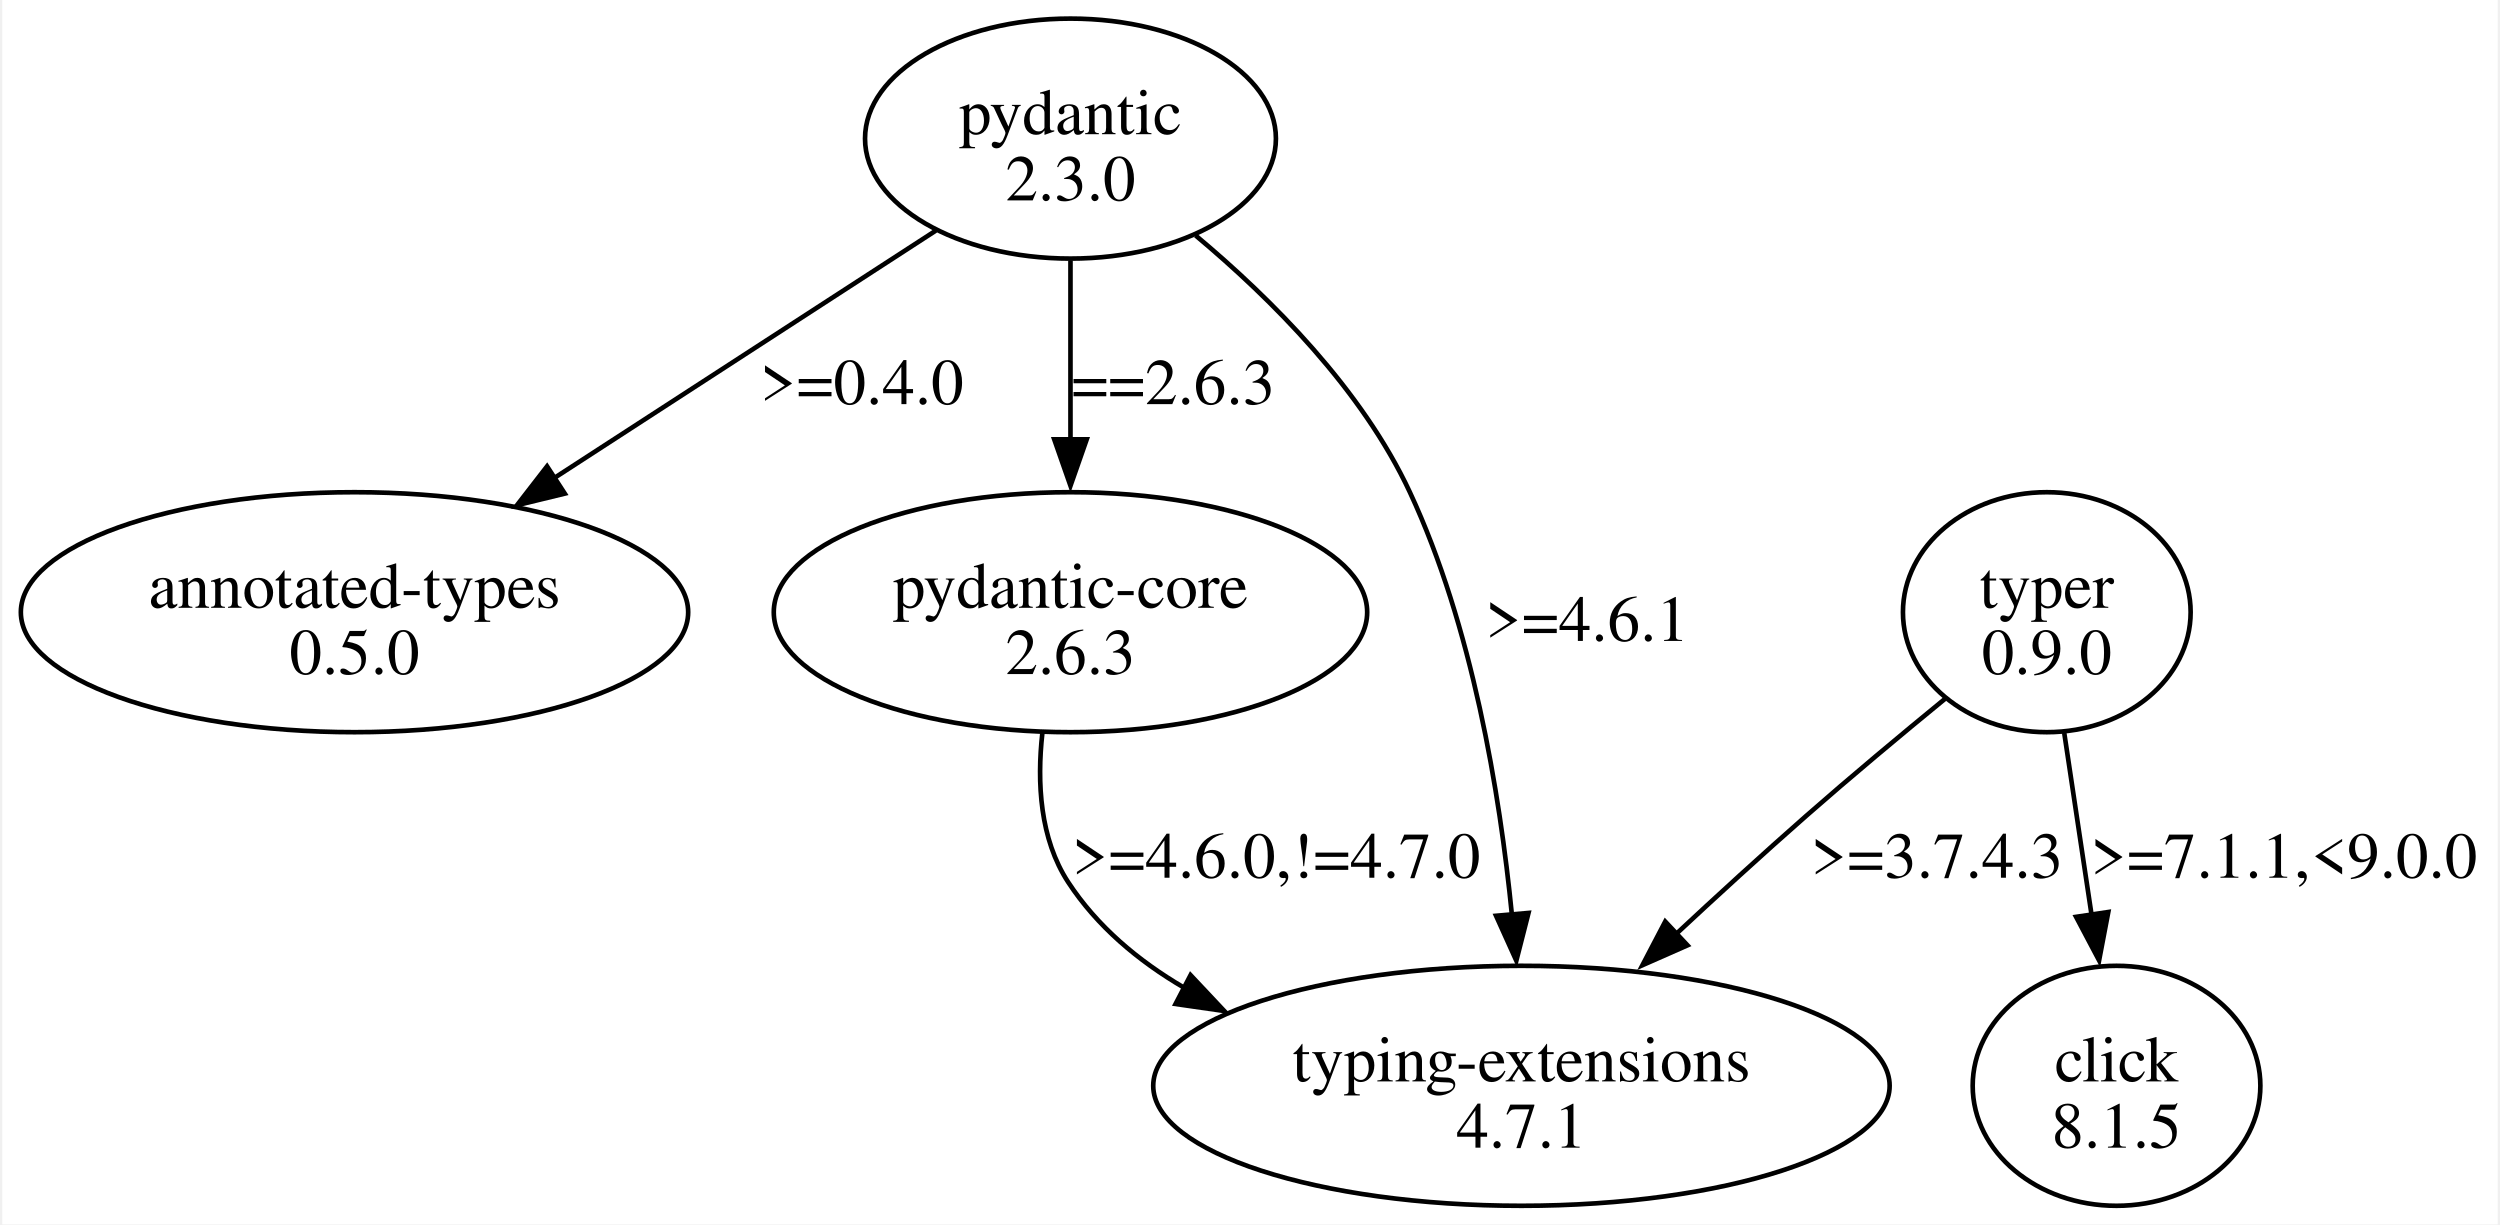
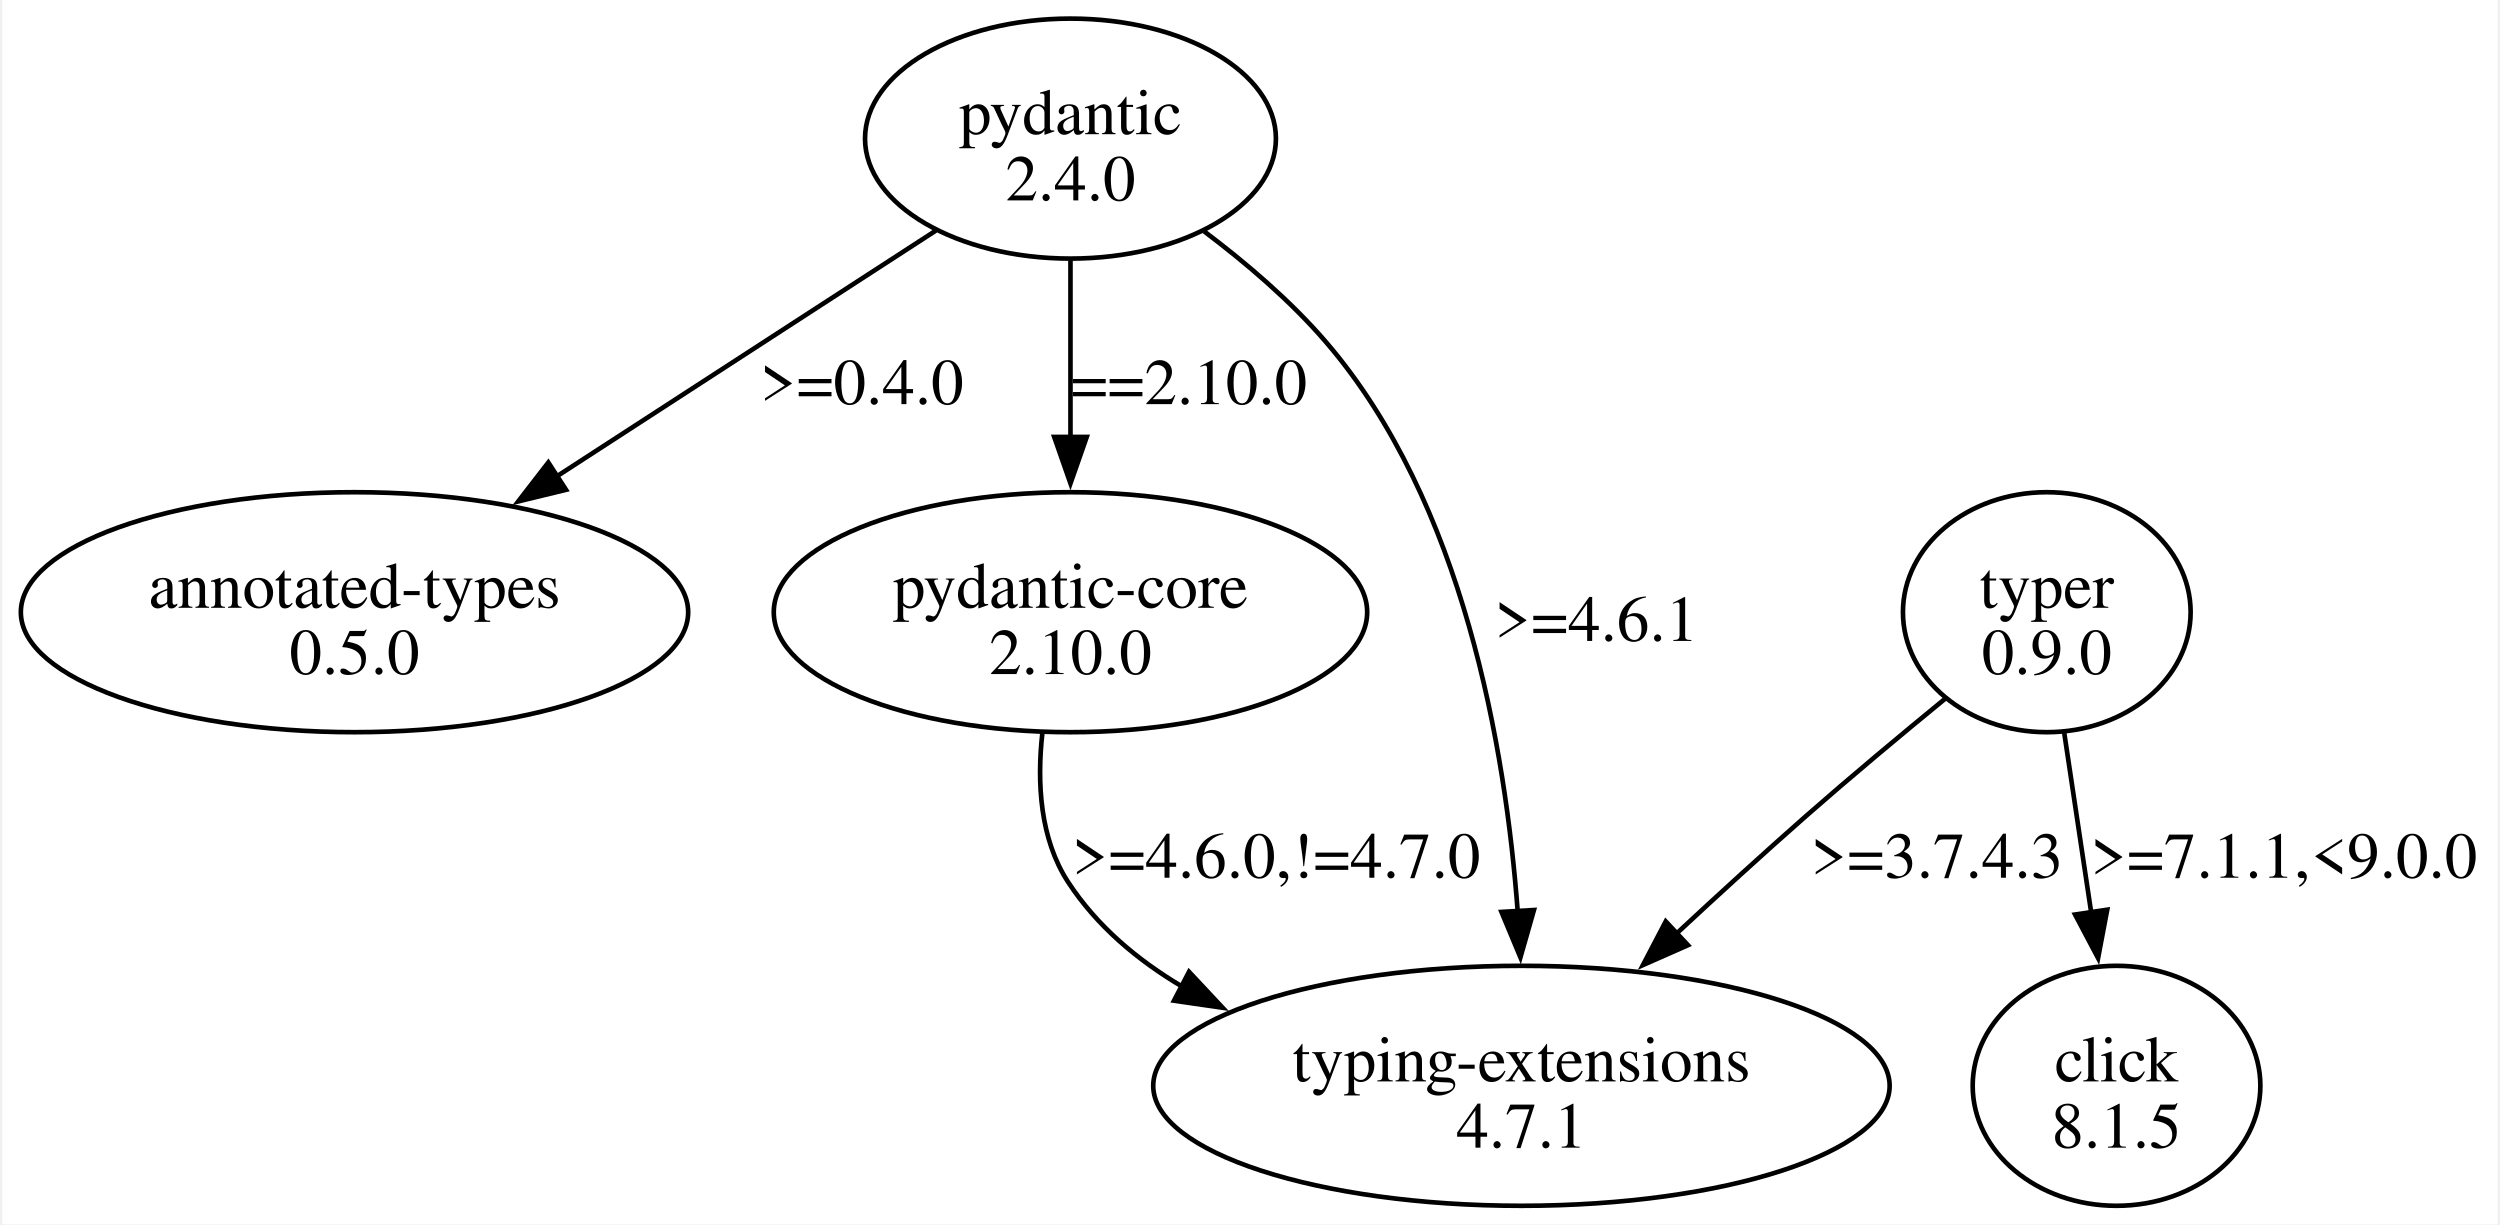
<svg xmlns="http://www.w3.org/2000/svg" width="537pt" height="263pt" viewBox="0.00 0.00 536.77 263.36">
  <g id="graph0" class="graph" transform="scale(1 1) rotate(0) translate(4 259.36)">
    <polygon fill="white" stroke="none" points="-4,4 -4,-259.36 532.77,-259.36 532.77,4 -4,4" />
    <g id="node1" class="node">
      <ellipse fill="none" stroke="black" cx="225.77" cy="-229.55" rx="44.19" ry="25.81" />
      <text text-anchor="middle" x="225.77" y="-230.5" font-family="Times,serif" font-size="14.00">pydantic</text>
-       <text text-anchor="middle" x="225.77" y="-216.25" font-family="Times,serif" font-size="14.00">2.3.0</text>
+       <text text-anchor="middle" x="225.77" y="-216.25" font-family="Times,serif" font-size="14.00">2.4.0</text>
    </g>
    <g id="node2" class="node">
      <ellipse fill="none" stroke="black" cx="71.77" cy="-127.68" rx="71.77" ry="25.81" />
      <text text-anchor="middle" x="71.77" y="-128.63" font-family="Times,serif" font-size="14.00">annotated-types</text>
      <text text-anchor="middle" x="71.77" y="-114.38" font-family="Times,serif" font-size="14.00">0.5.0</text>
    </g>
    <g id="edge1" class="edge">
-       <path fill="none" stroke="black" d="M196.81,-209.76C173.66,-194.75 140.87,-173.49 114.67,-156.5" />
-       <polygon fill="black" stroke="black" points="117,-153.19 106.71,-150.69 113.19,-159.06 117,-153.19" />
+       <path fill="none" stroke="black" d="M196.81,-209.76C173.86,-194.88 141.44,-173.86 115.36,-156.95" />
+       <polygon fill="black" stroke="black" points="117.27,-154.01 106.98,-151.51 113.46,-159.89 117.27,-154.01" />
      <text text-anchor="middle" x="180.9" y="-172.44" font-family="Times,serif" font-size="14.00">&gt;=0.4.0</text>
    </g>
    <g id="node3" class="node">
      <ellipse fill="none" stroke="black" cx="225.77" cy="-127.68" rx="63.82" ry="25.81" />
      <text text-anchor="middle" x="225.77" y="-128.63" font-family="Times,serif" font-size="14.00">pydantic-core</text>
-       <text text-anchor="middle" x="225.77" y="-114.38" font-family="Times,serif" font-size="14.00">2.6.3</text>
+       <text text-anchor="middle" x="225.77" y="-114.38" font-family="Times,serif" font-size="14.00">2.10.0</text>
    </g>
    <g id="edge2" class="edge">
-       <path fill="none" stroke="black" d="M225.77,-203.35C225.77,-191.64 225.77,-177.5 225.77,-164.69" />
-       <polygon fill="black" stroke="black" points="229.27,-164.87 225.77,-154.87 222.27,-164.87 229.27,-164.87" />
-       <text text-anchor="middle" x="247.9" y="-172.44" font-family="Times,serif" font-size="14.00">==2.6.3</text>
+       <path fill="none" stroke="black" d="M225.77,-203.35C225.77,-191.75 225.77,-177.79 225.77,-165.08" />
+       <polygon fill="black" stroke="black" points="229.27,-165.38 225.77,-155.38 222.27,-165.38 229.27,-165.38" />
+       <text text-anchor="middle" x="251.27" y="-172.44" font-family="Times,serif" font-size="14.00">==2.10.0</text>
    </g>
    <g id="node4" class="node">
      <ellipse fill="none" stroke="black" cx="322.77" cy="-25.81" rx="79.2" ry="25.81" />
      <text text-anchor="middle" x="322.77" y="-26.76" font-family="Times,serif" font-size="14.00">typing-extensions</text>
      <text text-anchor="middle" x="322.77" y="-12.51" font-family="Times,serif" font-size="14.00">4.7.1</text>
    </g>
    <g id="edge3" class="edge">
-       <path fill="none" stroke="black" d="M252.7,-208.7C268.97,-195.1 288.49,-175.57 298.77,-153.49 312.19,-124.68 318.11,-88.85 320.71,-62.66" />
-       <polygon fill="black" stroke="black" points="324.29,-62.99 321.67,-52.72 317.31,-62.38 324.29,-62.99" />
-       <text text-anchor="middle" x="336.9" y="-121.5" font-family="Times,serif" font-size="14.00">&gt;=4.6.1</text>
+       <path fill="none" stroke="black" d="M254.5,-209.61C263.58,-202.78 273.21,-194.55 280.77,-185.74 310.33,-151.3 319.37,-98.32 321.98,-63.12" />
+       <polygon fill="black" stroke="black" points="325.46,-63.62 322.55,-53.43 318.47,-63.21 325.46,-63.62" />
+       <text text-anchor="middle" x="338.9" y="-121.5" font-family="Times,serif" font-size="14.00">&gt;=4.6.1</text>
    </g>
    <g id="edge4" class="edge">
-       <path fill="none" stroke="black" d="M219.72,-101.65C218.54,-90.99 219.2,-78.91 225.27,-69.62 231.48,-60.12 240.31,-52.71 250.16,-46.94" />
-       <polygon fill="black" stroke="black" points="251.6,-49.62 258.86,-41.9 248.37,-43.41 251.6,-49.62" />
+       <path fill="none" stroke="black" d="M219.72,-101.65C218.54,-90.99 219.2,-78.91 225.27,-69.62 231.41,-60.22 240.13,-52.86 249.85,-47.12" />
+       <polygon fill="black" stroke="black" points="251.27,-50.33 258.51,-42.6 248.03,-44.12 251.27,-50.33" />
      <text text-anchor="middle" x="270.02" y="-70.57" font-family="Times,serif" font-size="14.00">&gt;=4.6.0,!=4.7.0</text>
    </g>
    <g id="node5" class="node">
      <ellipse fill="none" stroke="black" cx="435.77" cy="-127.68" rx="30.94" ry="25.81" />
      <text text-anchor="middle" x="435.77" y="-128.63" font-family="Times,serif" font-size="14.00">typer</text>
      <text text-anchor="middle" x="435.77" y="-114.38" font-family="Times,serif" font-size="14.00">0.9.0</text>
    </g>
    <g id="edge6" class="edge">
-       <path fill="none" stroke="black" d="M413.88,-109.05C404.57,-101.43 393.66,-92.33 384.02,-83.87 374.65,-75.64 364.67,-66.51 355.55,-58.01" />
-       <polygon fill="black" stroke="black" points="358.49,-56.03 348.79,-51.75 353.7,-61.14 358.49,-56.03" />
+       <path fill="none" stroke="black" d="M413.88,-109.05C404.57,-101.43 393.66,-92.33 384.02,-83.87 374.84,-75.8 365.07,-66.88 356.1,-58.53" />
+       <polygon fill="black" stroke="black" points="358.59,-56.06 348.9,-51.78 353.81,-61.17 358.59,-56.06" />
      <text text-anchor="middle" x="412.15" y="-70.57" font-family="Times,serif" font-size="14.00">&gt;=3.7.4.3</text>
    </g>
    <g id="node6" class="node">
      <ellipse fill="none" stroke="black" cx="450.77" cy="-25.81" rx="30.94" ry="25.81" />
      <text text-anchor="middle" x="450.77" y="-26.76" font-family="Times,serif" font-size="14.00">click</text>
      <text text-anchor="middle" x="450.77" y="-12.51" font-family="Times,serif" font-size="14.00">8.1.5</text>
    </g>
    <g id="edge5" class="edge">
-       <path fill="none" stroke="black" d="M439.52,-101.73C441.31,-89.82 443.48,-75.34 445.44,-62.31" />
-       <polygon fill="black" stroke="black" points="449,-63.19 447.02,-52.78 442.07,-62.15 449,-63.19" />
+       <path fill="none" stroke="black" d="M439.52,-101.73C441.27,-90.06 443.39,-75.92 445.32,-63.09" />
+       <polygon fill="black" stroke="black" points="448.77,-63.69 446.8,-53.28 441.85,-62.65 448.77,-63.69" />
      <text text-anchor="middle" x="486.77" y="-70.57" font-family="Times,serif" font-size="14.00">&gt;=7.1.1,&lt;9.0.0</text>
    </g>
  </g>
</svg>
